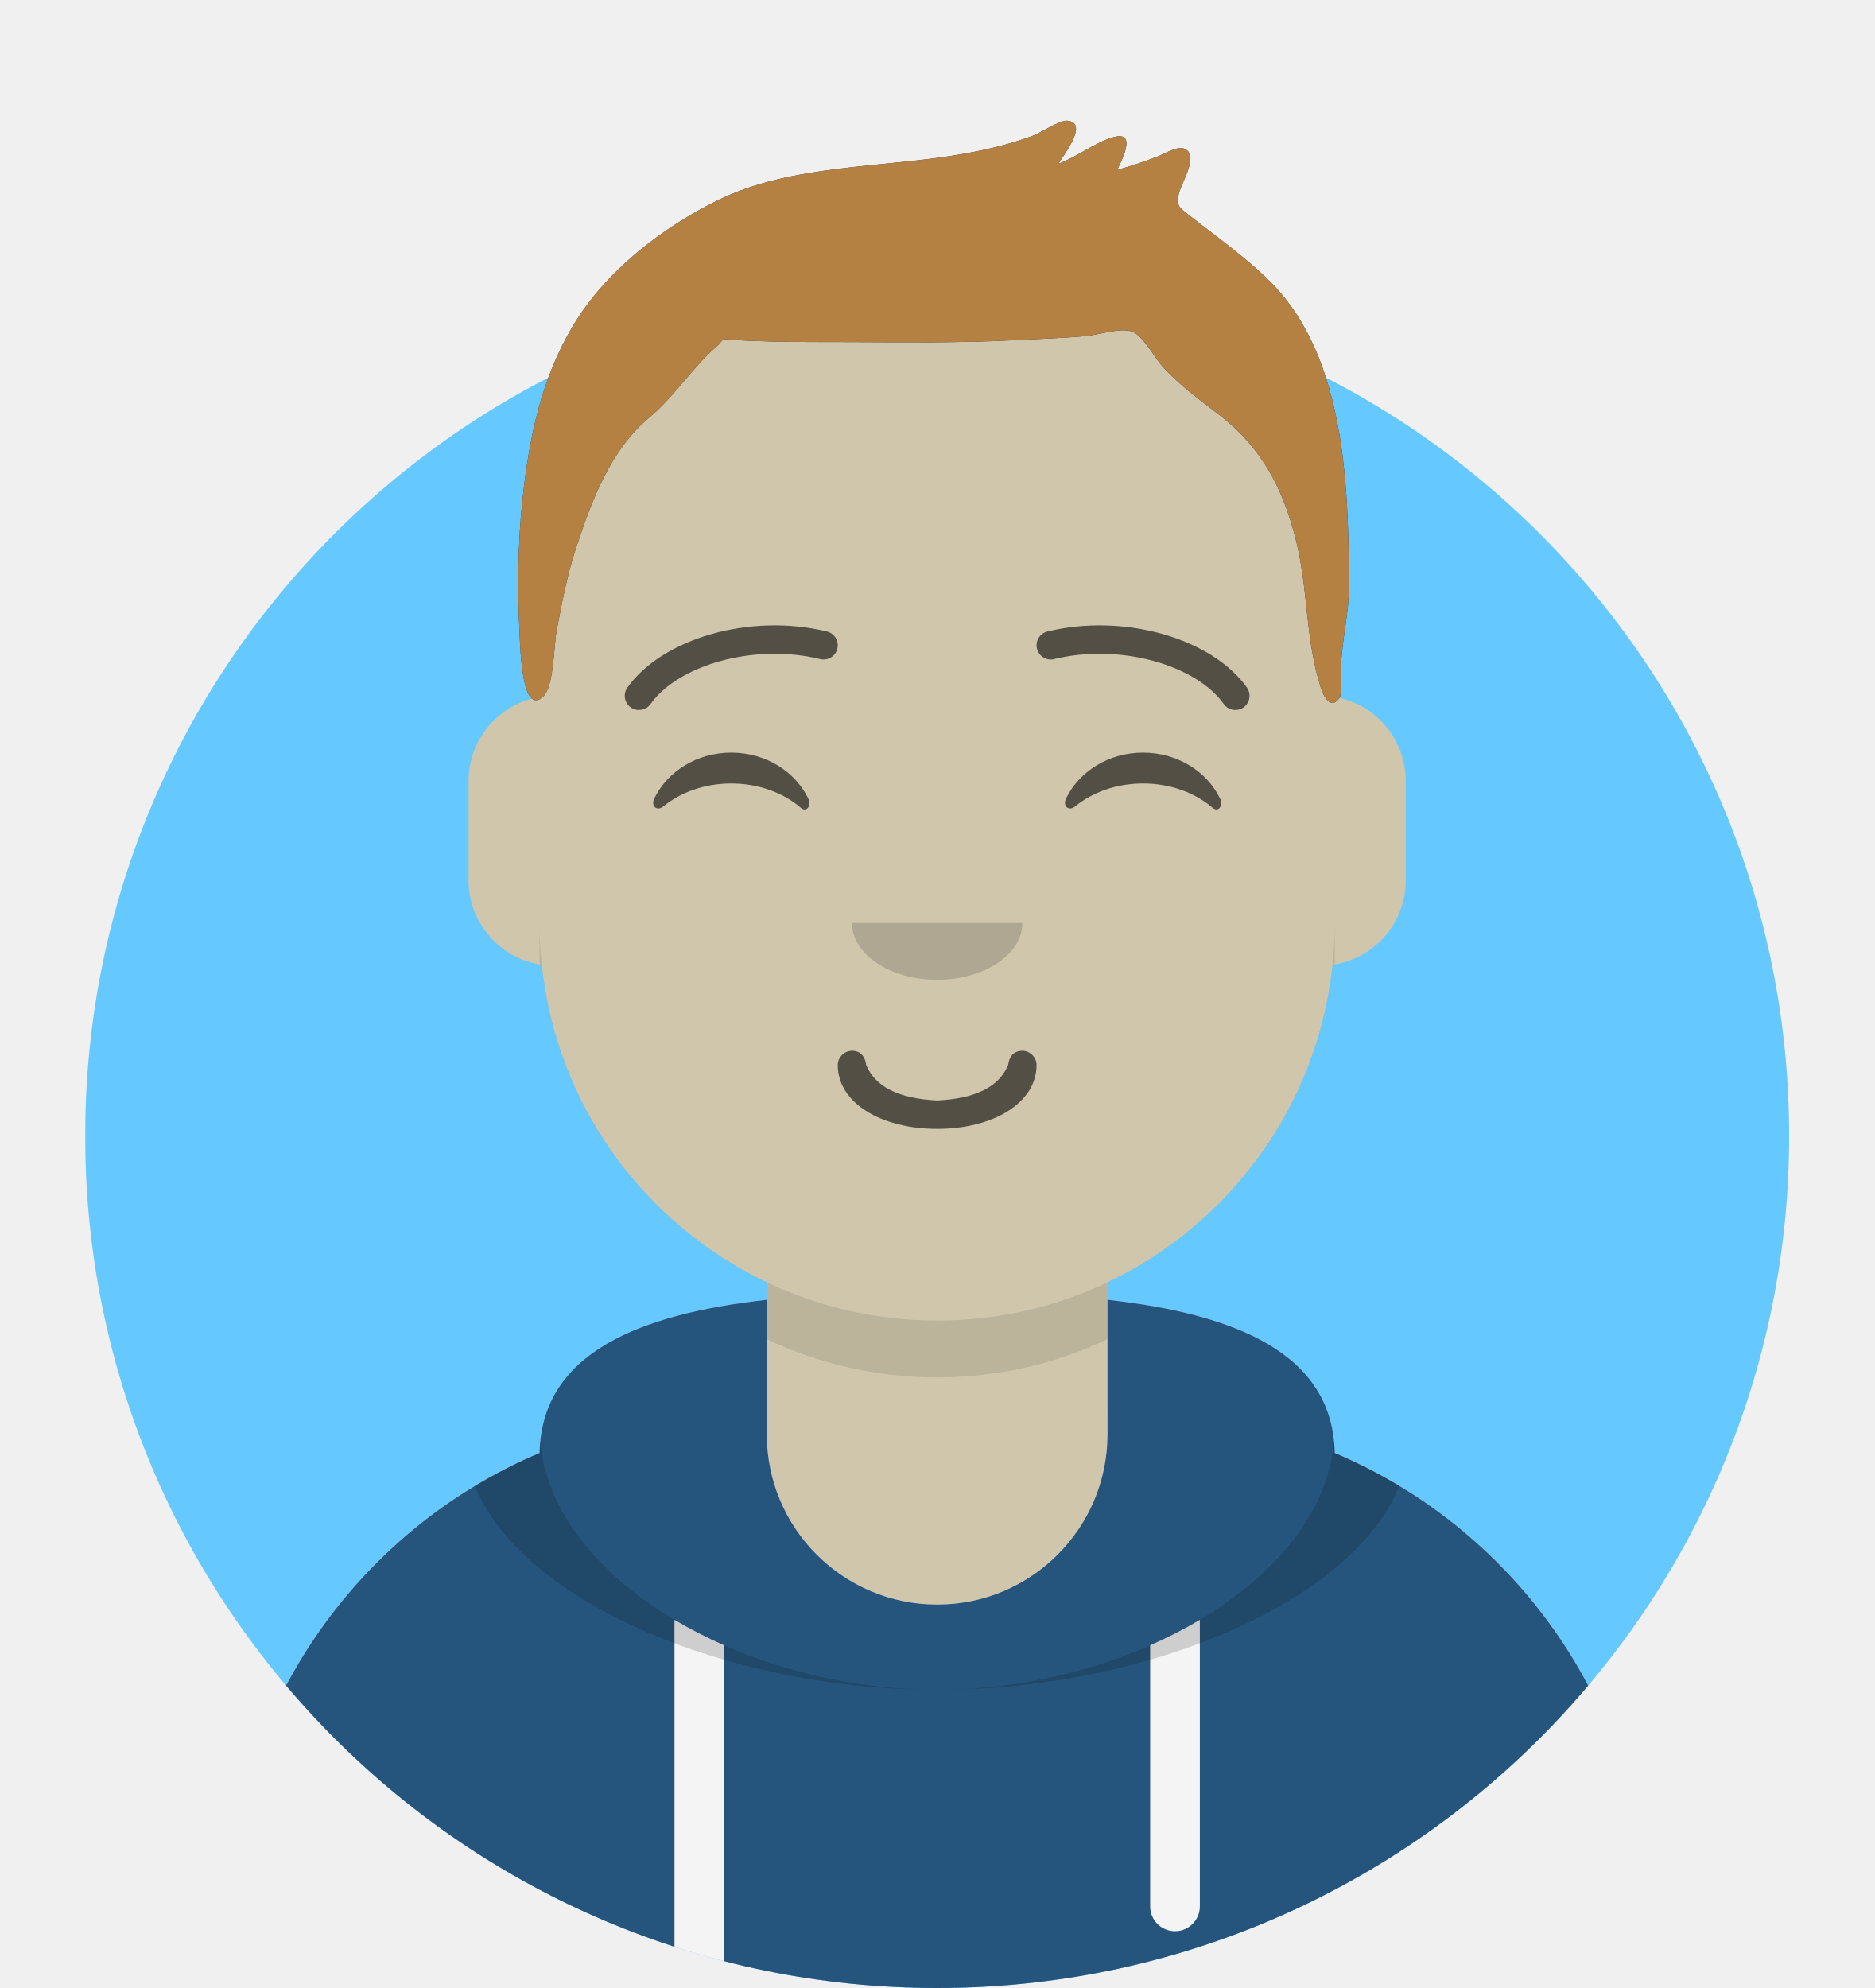
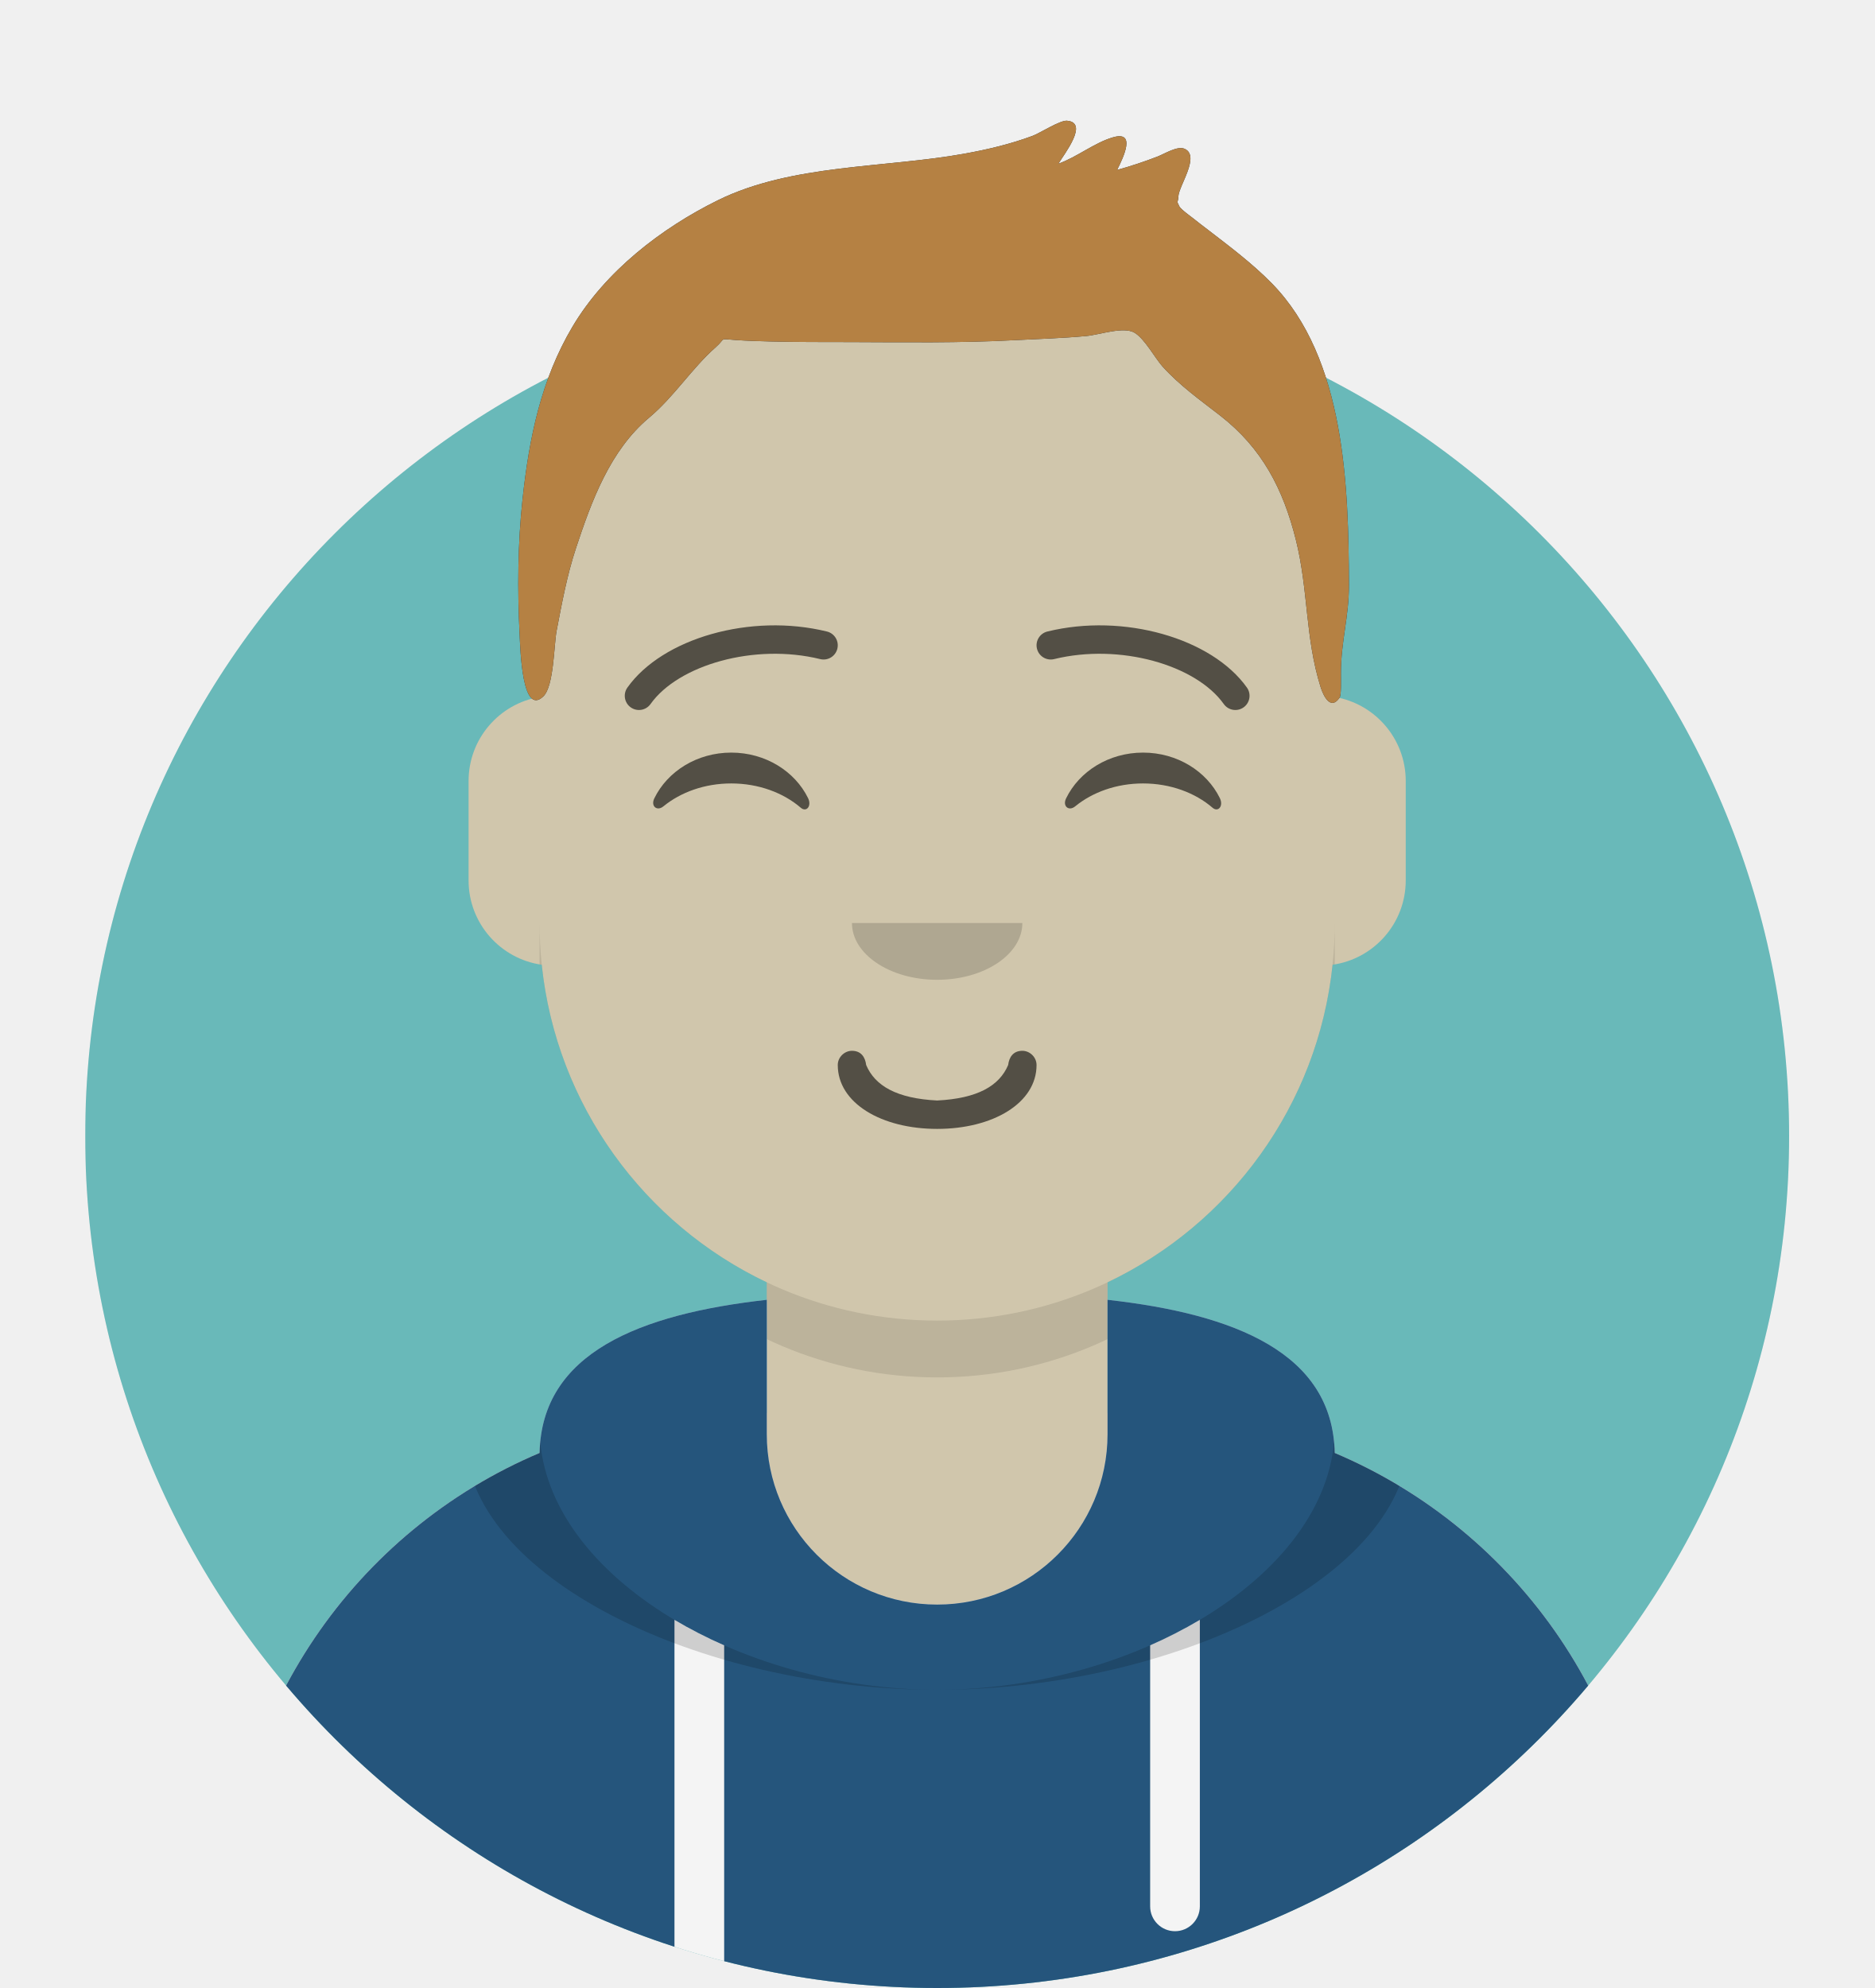
<svg xmlns="http://www.w3.org/2000/svg" xmlns:xlink="http://www.w3.org/1999/xlink" width="264px" height="280px" viewBox="0 0 264 280" version="1.1" data-reactroot="">
  <defs>
    <circle id="path-1" cx="120" cy="120" r="120" />
    <path d="M12,160 C12,226.274 65.726,280 132,280 C198.274,280 252,226.274 252,160 L264,160 L264,-1.42108547e-14 L-3.19744231e-14,-1.42108547e-14 L-3.19744231e-14,160 L12,160 Z" id="path-3" />
    <path d="M124,144.611 L124,163 L128,163 L128,163 C167.765,163 200,195.235 200,235 L200,244 L0,244 L0,235 C-4.86974701e-15,195.235 32.235,163 72,163 L72,163 L76,163 L76,144.611 C58.763,136.422 46.372,119.687 44.305,99.881 C38.48,99.058 34,94.052 34,88 L34,74 C34,68.054 38.325,63.118 44,62.166 L44,56 L44,56 C44,25.072 69.072,5.68137151e-15 100,0 L100,0 L100,0 C130.928,-5.68137151e-15 156,25.072 156,56 L156,62.166 C161.675,63.118 166,68.054 166,74 L166,88 C166,94.052 161.52,99.058 155.695,99.881 C153.628,119.687 141.237,136.422 124,144.611 Z" id="path-5" />
  </defs>
  <g id="Avataaar" stroke="none" stroke-width="1" fill="none" fill-rule="evenodd">
    <g transform="translate(-825, -1100)" id="Avataaar/Circle">
      <g transform="translate(825, 1100)">
        <g id="Circle" stroke-width="1" fill-rule="evenodd" transform="translate(12, 40)">
          <mask id="mask-2" fill="white">
            <use xlink:href="#path-1" />
          </mask>
          <use id="Circle-Background" fill="#E6E6E6" xlink:href="#path-1" />
-           <g id="Color/Palette/Blue-01" mask="url(#mask-2)" fill="#65C9FF">
+           <g id="Color/Palette/Blue-01" mask="url(#mask-2)" fill="#69b9b9">
            <rect id="🖍Color" x="0" y="0" width="240" height="240" />
          </g>
        </g>
        <mask id="mask-4" fill="white">
          <use xlink:href="#path-3" />
        </mask>
        <g id="Mask" />
        <g id="Avataaar" stroke-width="1" fill-rule="evenodd" mask="url(#mask-4)">
          <g id="Body" transform="translate(32, 36)">
            <mask id="mask-6" fill="white">
              <use xlink:href="#path-5" />
            </mask>
            <use fill="#D0C6AC" xlink:href="#path-5" />
            <path d="M156,79 L156,102 C156,132.928 130.928,158 100,158 C69.072,158 44,132.928 44,102 L44,79 L44,94 C44,124.928 69.072,150 100,150 C130.928,150 156,124.928 156,94 L156,79 Z" id="Neck-Shadow" fill-opacity="0.1" fill="#000000" mask="url(#mask-6)" />
          </g>
          <g id="Clothing/Hoodie" transform="translate(0, 170)">
            <defs>
              <path d="M108,13.071 C90.081,15.076 76.28,20.552 76.004,34.645 C50.146,45.568 32,71.165 32,100.999 L32,100.999 L32,110 L232,110 L232,100.999 C232,71.165 213.854,45.568 187.996,34.645 C187.72,20.552 173.919,15.076 156,13.071 L156,32 L156,32 C156,45.255 145.255,56 132,56 L132,56 C118.745,56 108,45.255 108,32 L108,13.071 Z" id="react-path-225776" />
            </defs>
            <mask id="react-mask-225777" fill="white">
              <use xlink:href="#react-path-225776" />
            </mask>
            <use id="Hoodie" fill="#B7C1DB" fill-rule="evenodd" xlink:href="#react-path-225776" />
            <g id="Color/Palette/Gray-01" mask="url(#react-mask-225777)" fill-rule="evenodd" fill="#25557C">
              <rect id="🖍Color" x="0" y="0" width="264" height="110" />
            </g>
            <path d="M102,61.739 L102,110 L95,110 L95,58.15 C97.204,59.46 99.547,60.661 102,61.739 Z M169,58.15 L169,98.5 C169,100.433 167.433,102 165.5,102 C163.567,102 162,100.433 162,98.5 L162,61.739 C164.453,60.661 166.796,59.46 169,58.15 Z" id="Straps" fill="#F4F4F4" fill-rule="evenodd" mask="url(#react-mask-225777)" />
            <path d="M90.96,12.724 C75.909,15.571 65.5,21.243 65.5,32.308 C65.5,52.02 98.538,68 132,68 C165.462,68 198.5,52.02 198.5,32.308 C198.5,21.243 188.091,15.571 173.04,12.724 C182.125,16.074 188,21.706 188,31.077 C188,51.469 160.179,68 132,68 C103.821,68 76,51.469 76,31.077 C76,21.706 81.875,16.074 90.96,12.724 Z" id="Shadow" fill-opacity="0.16" fill="#000000" fill-rule="evenodd" mask="url(#react-mask-225777)" />
          </g>
          <g id="Face" transform="translate(76, 82)" fill="#000000">
            <g id="Mouth/Twinkle" transform="translate(2, 52)" fill-opacity="0.6" fill-rule="nonzero" fill="#000000">
              <path d="M40,16 C40,21.372 46.158,25 54,25 C61.842,25 68,21.372 68,16 C68,14.895 67.05,14 66,14 C64.707,14 64.13,14.905 64,16 C62.758,18.938 59.683,20.716 54,21 C48.317,20.716 45.242,18.938 44,16 C43.87,14.905 43.293,14 42,14 C40.95,14 40,14.895 40,16 Z" id="Mouth" />
            </g>
            <g id="Nose/Default" transform="translate(28, 40)" fill-opacity="0.16">
              <path d="M16,8 C16,12.418 21.373,16 28,16 L28,16 C34.627,16 40,12.418 40,8" id="Nose" />
            </g>
            <g id="Eyes/Happy-😁" transform="translate(0, 8)" fill-opacity="0.6">
              <path d="M16.16,22.447 C18.007,18.649 22.164,16 26.998,16 C31.814,16 35.959,18.63 37.815,22.407 C38.367,23.529 37.582,24.447 36.791,23.767 C34.34,21.66 30.859,20.344 26.998,20.344 C23.257,20.344 19.874,21.579 17.438,23.572 C16.547,24.3 15.62,23.558 16.16,22.447 Z" id="Squint" />
              <path d="M74.16,22.447 C76.007,18.649 80.164,16 84.998,16 C89.814,16 93.959,18.63 95.815,22.407 C96.367,23.529 95.582,24.447 94.791,23.767 C92.34,21.66 88.859,20.344 84.998,20.344 C81.257,20.344 77.874,21.579 75.438,23.572 C74.547,24.3 73.62,23.558 74.16,22.447 Z" id="Squint" />
            </g>
            <g id="Eyebrow/Outline/Default" fill-opacity="0.6">
              <g id="I-Browse" transform="translate(12, 6)">
                <path d="M3.63,11.159 C7.545,5.65 18.278,2.561 27.523,4.831 C28.596,5.095 29.679,4.439 29.942,3.366 C30.206,2.293 29.55,1.21 28.477,0.947 C17.74,-1.69 5.312,1.887 0.37,8.841 C-0.27,9.742 -0.059,10.99 0.841,11.63 C1.742,12.27 2.99,12.059 3.63,11.159 Z" id="Eyebrow" fill-rule="nonzero" />
                <path d="M61.63,11.159 C65.545,5.65 76.278,2.561 85.523,4.831 C86.596,5.095 87.679,4.439 87.942,3.366 C88.206,2.293 87.55,1.21 86.477,0.947 C75.74,-1.69 63.312,1.887 58.37,8.841 C57.73,9.742 57.941,10.99 58.841,11.63 C59.742,12.27 60.99,12.059 61.63,11.159 Z" id="Eyebrow" fill-rule="nonzero" transform="translate(73.00015, 6.039198) scale(-1, 1) translate(-73.00015, -6.039198) " />
              </g>
            </g>
          </g>
          <g id="Top" stroke-width="1" fill-rule="evenodd">
            <defs>
              <rect id="react-path-225782" x="0" y="0" width="264" height="280" />
              <path d="M180.15,39.92 C177.39,37.1 174.186,34.707 171.069,32.307 C170.382,31.777 169.683,31.261 169.011,30.712 C168.858,30.587 167.292,29.466 167.105,29.053 C166.654,28.06 166.915,28.833 166.977,27.649 C167.056,26.151 170.111,21.919 167.831,20.949 C166.828,20.522 165.04,21.658 164.078,22.033 C162.196,22.767 160.292,23.393 158.347,23.933 C159.279,22.076 161.055,18.359 157.716,19.354 C155.114,20.129 152.69,22.122 150.076,23.059 C150.941,21.642 154.4,17.248 151.274,17.002 C150.302,16.926 147.471,18.75 146.424,19.14 C143.287,20.305 140.083,21.059 136.79,21.653 C125.592,23.671 112.497,23.095 102.137,28.193 C94.149,32.124 86.263,38.222 81.648,45.988 C77.201,53.473 75.538,61.664 74.607,70.241 C73.924,76.536 73.868,83.043 74.188,89.36 C74.292,91.43 74.525,100.971 77.532,98.081 C79.03,96.642 79.019,90.828 79.396,88.86 C80.147,84.945 80.87,81.013 82.122,77.223 C84.328,70.544 86.931,63.43 92.427,58.83 C95.954,55.878 98.431,51.889 101.806,48.911 C103.322,47.574 102.165,47.713 104.603,47.889 C106.241,48.006 107.885,48.051 109.526,48.094 C113.322,48.193 117.124,48.168 120.921,48.181 C128.568,48.209 136.179,48.317 143.819,47.916 C147.214,47.739 150.618,47.642 154.004,47.328 C155.895,47.153 159.251,45.941 160.808,46.867 C162.233,47.714 163.713,50.482 164.736,51.615 C167.154,54.294 170.036,56.339 172.862,58.535 C178.757,63.115 181.732,68.867 183.523,76.023 C185.306,83.153 184.806,89.768 187.013,96.785 C187.402,98.018 188.429,100.145 189.695,98.239 C189.93,97.885 189.87,95.939 189.87,94.819 C189.87,90.3 191.014,86.908 191,82.359 C190.944,68.527 190.496,50.491 180.15,39.92 Z" id="react-path-225781" />
              <filter x="-0.8%" y="-2.0%" width="101.5%" height="108.0%" filterUnits="objectBoundingBox" id="react-filter-225778">
                <feOffset dx="0" dy="2" in="SourceAlpha" result="shadowOffsetOuter1" />
                <feColorMatrix values="0 0 0 0 0   0 0 0 0 0   0 0 0 0 0  0 0 0 0.16 0" type="matrix" in="shadowOffsetOuter1" result="shadowMatrixOuter1" />
                <feMerge>
                  <feMergeNode in="shadowMatrixOuter1" />
                  <feMergeNode in="SourceGraphic" />
                </feMerge>
              </filter>
            </defs>
            <mask id="react-mask-225780" fill="white">
              <use xlink:href="#react-path-225782" />
            </mask>
            <g id="Mask" />
            <g id="Top/Short-Hair/Short-Flat" mask="url(#react-mask-225780)">
              <g transform="translate(-1, 0)">
                <mask id="react-mask-225779" fill="white">
                  <use xlink:href="#react-path-225781" />
                </mask>
                <use id="Short-Hair" stroke="none" fill="#1F3140" fill-rule="evenodd" xlink:href="#react-path-225781" />
                <g id="Skin/👶🏽-03-Brown" mask="url(#react-mask-225779)" fill="#B58143">
                  <g transform="translate(0, 0) " id="Color">
                    <rect x="0" y="0" width="264" height="280" />
                  </g>
                </g>
              </g>
            </g>
          </g>
        </g>
      </g>
    </g>
  </g>
</svg>
